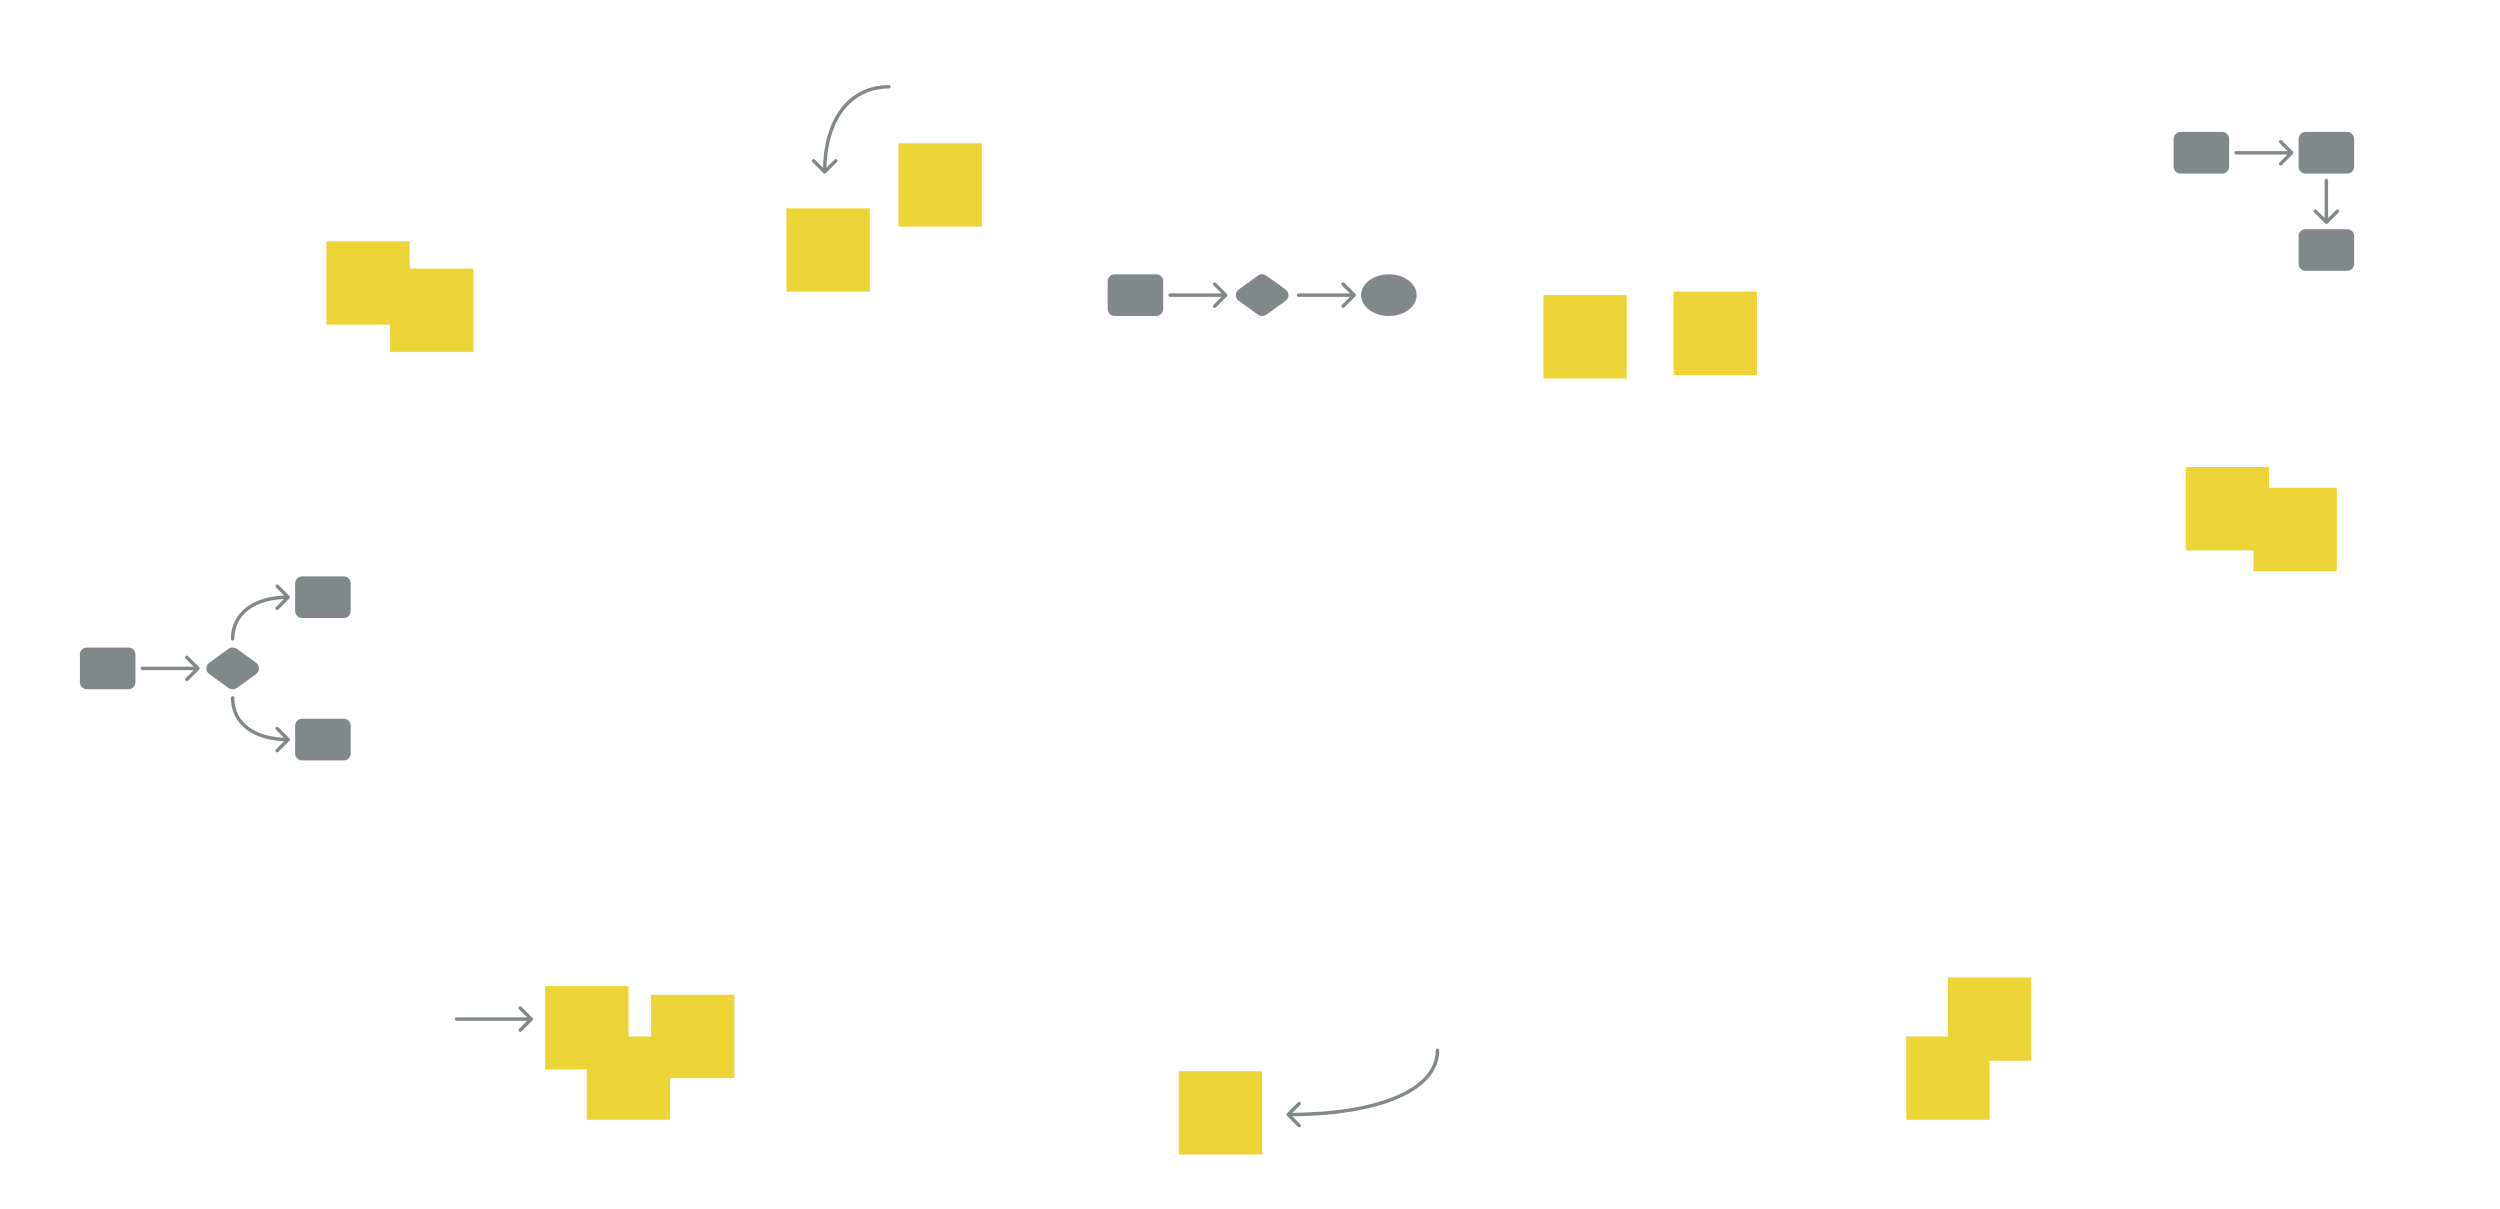
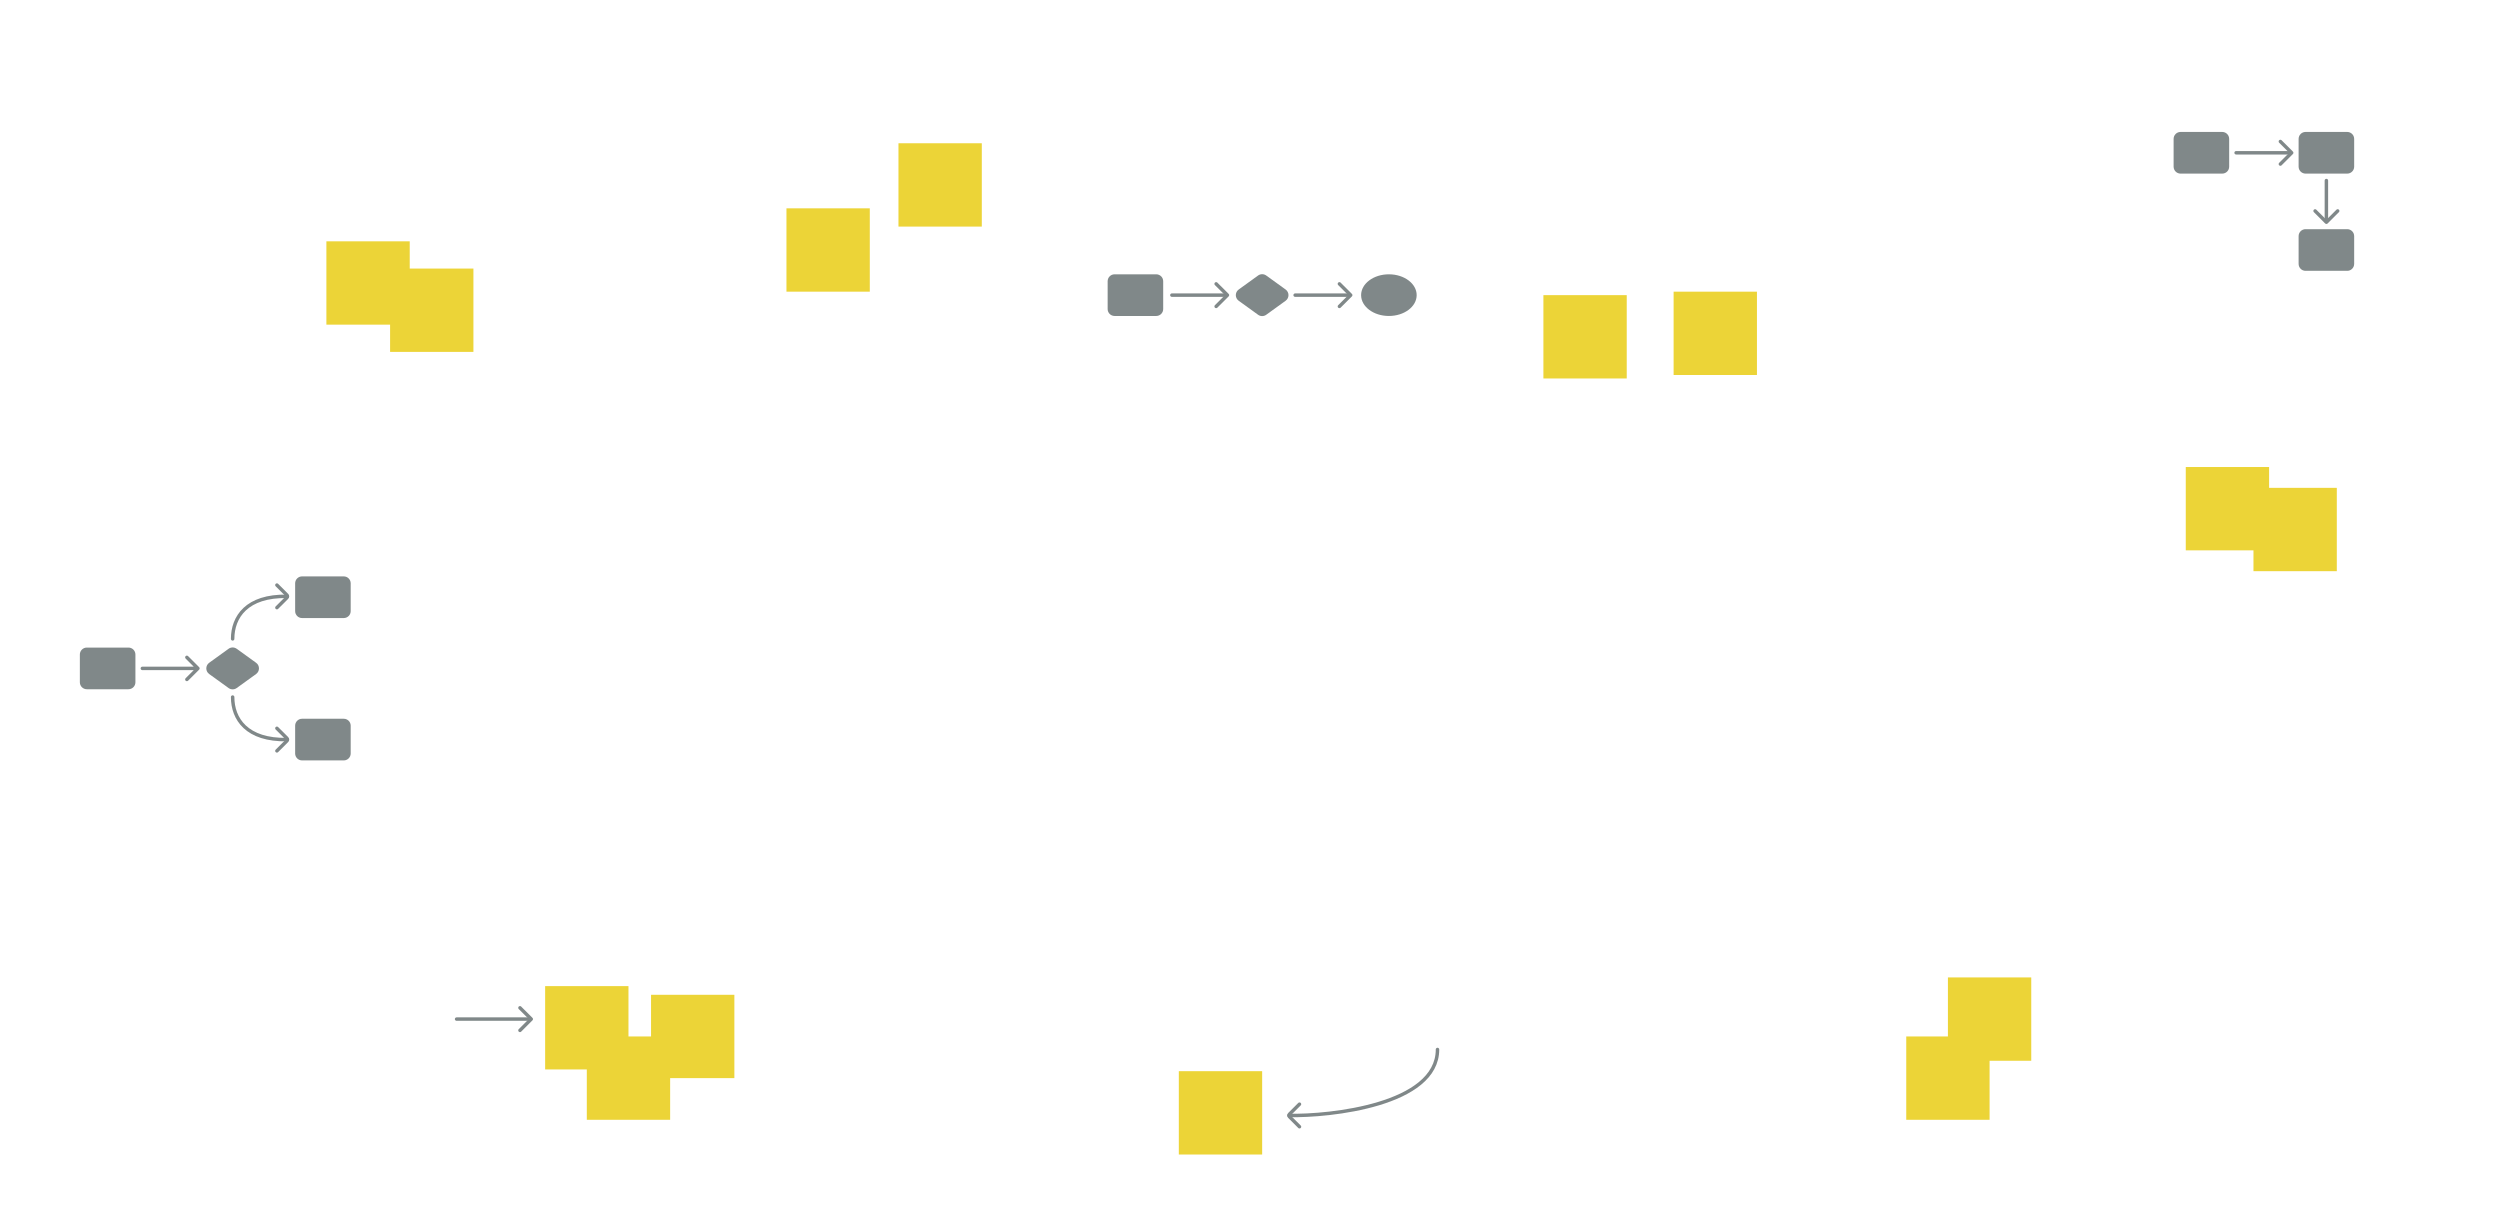
<svg xmlns="http://www.w3.org/2000/svg" width="1440" height="696" viewBox="0 0 1440 696" fill="none">
  <rect width="48" height="48" transform="translate(188 139)" fill="#ECD437" class="stickynote" style="animation-delay: -1.2s" />
  <rect width="48" height="48" transform="translate(1098 597)" fill="#ECD437" class="stickynote" style="animation-delay: -3s" />
  <rect width="48" height="48" transform="translate(224.691 154.691)" fill="#ECD437" class="stickynote" style="animation-delay: -1s" />
  <rect width="48" height="48" transform="translate(517.518 82.5171)" fill="#ECD437" class="stickynote" style="animation-delay: -18s" />
  <rect width="48" height="48" transform="translate(375 573)" fill="#ECD437" class="stickynote" style="animation-delay: -9s" />
  <rect width="48" height="48" transform="translate(1298 281)" fill="#ECD437" class="stickynote" style="animation-delay: -15.2s" />
  <rect width="48" height="48" transform="translate(1259 269)" fill="#ECD437" class="stickynote" style="animation-delay: -15s" />
  <rect width="48" height="48" transform="translate(1122 563)" fill="#ECD437" class="stickynote" style="animation-delay: -3.2s" />
  <rect width="48" height="48" transform="translate(453 120)" fill="#ECD437" class="stickynote" style="animation-delay: -18.2s" />
  <rect width="48" height="48" transform="translate(314 568)" fill="#ECD437" class="stickynote" style="animation-delay: -9.2s" />
  <rect width="48" height="48" transform="translate(964 168)" fill="#ECD437" class="stickynote" style="animation-delay: -6.2s" />
  <rect width="48" height="48" transform="translate(889 170)" fill="#ECD437" class="stickynote" style="animation-delay: -6s" />
  <rect width="48" height="48" transform="translate(679 617)" fill="#ECD437" class="stickynote" style="animation-delay: -12s" />
  <rect width="48" height="48" transform="translate(338 597)" fill="#ECD437" class="stickynote" style="animation-delay: -9.4s" />
-   <path opacity="0.6" d="M512 51C512.552 51 513 50.552 513 50C513 49.448 512.552 49 512 49V51ZM474.293 99.707C474.683 100.098 475.317 100.098 475.707 99.707L482.071 93.343C482.462 92.953 482.462 92.32 482.071 91.929C481.681 91.538 481.047 91.538 480.657 91.929L475 97.586L469.343 91.929C468.953 91.538 468.319 91.538 467.929 91.929C467.538 92.32 467.538 92.953 467.929 93.343L474.293 99.707ZM512 49C500.332 49 490.786 53.917 484.185 62.678C477.606 71.411 474 83.894 474 99H476C476 84.186 479.539 72.169 485.782 63.882C492.004 55.623 500.958 51 512 51V49Z" fill="#2C393A" />
-   <path opacity="0.6" d="M827 605C827 604.448 827.448 604 828 604C828.552 604 829 604.448 829 605L827 605ZM741.293 642.707C740.902 642.317 740.902 641.683 741.293 641.293L747.657 634.929C748.047 634.538 748.681 634.538 749.071 634.929C749.462 635.319 749.462 635.953 749.071 636.343L743.414 642L749.071 647.657C749.462 648.047 749.462 648.681 749.071 649.071C748.681 649.462 748.047 649.462 747.657 649.071L741.293 642.707ZM829 605C829 616.948 820.172 626.46 805.086 632.935C789.978 639.421 768.327 643 742 643L742 641C768.185 641 789.534 637.434 804.298 631.097C819.085 624.75 827 615.762 827 605L829 605Z" fill="#2C393A" />
-   <path opacity="0.6" d="M135 368C135 368.552 134.552 369 134 369C133.448 369 133 368.552 133 368L135 368ZM166.707 343.293C167.098 343.683 167.098 344.317 166.707 344.707L160.343 351.071C159.953 351.462 159.319 351.462 158.929 351.071C158.538 350.681 158.538 350.047 158.929 349.657L164.586 344L158.929 338.343C158.538 337.953 158.538 337.319 158.929 336.929C159.319 336.538 159.953 336.538 160.343 336.929L166.707 343.293ZM133 368C133 360.319 136.264 354.022 142.074 349.675C147.854 345.35 156.086 343 166 343L166 345C156.375 345 148.607 347.285 143.272 351.277C137.966 355.247 135 360.95 135 368L133 368Z" fill="#2C393A" />
-   <path opacity="0.6" d="M135 402C135 401.448 134.552 401 134 401C133.448 401 133 401.448 133 402L135 402ZM166.707 426.707C167.098 426.317 167.098 425.683 166.707 425.293L160.343 418.929C159.953 418.538 159.319 418.538 158.929 418.929C158.538 419.319 158.538 419.953 158.929 420.343L164.586 426L158.929 431.657C158.538 432.047 158.538 432.681 158.929 433.071C159.319 433.462 159.953 433.462 160.343 433.071L166.707 426.707ZM133 402C133 409.681 136.264 415.978 142.074 420.325C147.854 424.65 156.086 427 166 427L166 425C156.375 425 148.607 422.715 143.272 418.723C137.966 414.753 135 409.05 135 402L133 402Z" fill="#2C393A" />
-   <path opacity="0.6" d="M263 586C262.448 586 262 586.448 262 587C262 587.552 262.448 588 263 588V586ZM306.707 587.707C307.098 587.317 307.098 586.683 306.707 586.293L300.343 579.929C299.953 579.538 299.319 579.538 298.929 579.929C298.538 580.319 298.538 580.953 298.929 581.343L304.586 587L298.929 592.657C298.538 593.047 298.538 593.681 298.929 594.071C299.319 594.462 299.953 594.462 300.343 594.071L306.707 587.707ZM263 588H306V586H263V588Z" fill="#2C393A" />
  <g opacity="0.6">
-     <rect x="47" y="374" width="30" height="22" rx="3" fill="#2C393A" />
-     <rect x="47" y="374" width="30" height="22" rx="3" stroke="#2C393A" stroke-width="2" />
+     <path class="arrow1" style="animation-delay: -19.2s" d="M512 50C489.29 50 475 68.58 475 98.5" stroke="#2C393A" stroke-width="2" stroke-linecap="round" stroke-linejoin="round" />
+     <path class="arrowhead" style="animation-delay: -19.4s" d="M481.5 92.5L475.707 98.293C475.317 98.683 474.683 98.683 474.293 98.293L468.5 92.5" stroke="#2C393A" stroke-width="2" stroke-linecap="round" stroke-linejoin="round" />
  </g>
  <g opacity="0.6">
-     <rect x="639" y="159" width="30" height="22" rx="3" fill="#2C393A" />
-     <rect x="639" y="159" width="30" height="22" rx="3" stroke="#2C393A" stroke-width="2" />
-   </g>
-   <path opacity="0.6" d="M135.756 374.502L146.925 382.568C148.583 383.765 148.583 386.235 146.925 387.432L135.756 395.498C134.708 396.255 133.292 396.255 132.244 395.498L121.075 387.432C119.417 386.235 119.417 383.765 121.075 382.568L132.244 374.502C133.292 373.745 134.708 373.745 135.756 374.502Z" fill="#2C393A" stroke="#2C393A" stroke-width="2" />
-   <path opacity="0.6" d="M728.756 159.502L739.925 167.568C741.583 168.765 741.583 171.235 739.925 172.432L728.756 180.498C727.708 181.255 726.292 181.255 725.244 180.498L714.075 172.432C712.417 171.235 712.417 168.765 714.075 167.568L725.244 159.502C726.292 158.745 727.708 158.745 728.756 159.502Z" fill="#2C393A" stroke="#2C393A" stroke-width="2" />
-   <path opacity="0.6" d="M82 384C81.448 384 81 384.448 81 385C81 385.552 81.448 386 82 386L82 384ZM114.707 385.707C115.098 385.317 115.098 384.683 114.707 384.293L108.343 377.929C107.953 377.538 107.319 377.538 106.929 377.929C106.538 378.319 106.538 378.953 106.929 379.343L112.586 385L106.929 390.657C106.538 391.047 106.538 391.681 106.929 392.071C107.319 392.462 107.953 392.462 108.343 392.071L114.707 385.707ZM82 386L114 386L114 384L82 384L82 386Z" fill="#2C393A" />
-   <path opacity="0.6" d="M674 169C673.448 169 673 169.448 673 170C673 170.552 673.448 171 674 171L674 169ZM706.707 170.707C707.098 170.317 707.098 169.683 706.707 169.293L700.343 162.929C699.953 162.538 699.319 162.538 698.929 162.929C698.538 163.319 698.538 163.953 698.929 164.343L704.586 170L698.929 175.657C698.538 176.047 698.538 176.681 698.929 177.071C699.319 177.462 699.953 177.462 700.343 177.071L706.707 170.707ZM674 171L706 171L706 169L674 169L674 171Z" fill="#2C393A" />
-   <path opacity="0.6" d="M748 169C747.448 169 747 169.448 747 170C747 170.552 747.448 171 748 171L748 169ZM780.707 170.707C781.098 170.317 781.098 169.683 780.707 169.293L774.343 162.929C773.953 162.538 773.319 162.538 772.929 162.929C772.538 163.319 772.538 163.953 772.929 164.343L778.586 170L772.929 175.657C772.538 176.047 772.538 176.681 772.929 177.071C773.319 177.462 773.953 177.462 774.343 177.071L780.707 170.707ZM748 171L780 171L780 169L748 169L748 171Z" fill="#2C393A" />
-   <g opacity="0.6">
-     <rect x="171" y="333" width="30" height="22" rx="3" fill="#2C393A" />
-     <rect x="171" y="333" width="30" height="22" rx="3" stroke="#2C393A" stroke-width="2" />
+     <path d="M828 604.5C828 636.5 766 643 742.5 642.5" stroke="#2C393A" stroke-width="2" stroke-linecap="round" stroke-linejoin="round" />
+     <path d="M748.5 636L742.707 641.793C742.317 642.183 742.317 642.817 742.707 643.207L748.5 649" stroke="#2C393A" stroke-width="2" stroke-linecap="round" stroke-linejoin="round" />
  </g>
  <g opacity="0.6">
-     <rect x="171" y="415" width="30" height="22" rx="3" fill="#2C393A" />
-     <rect x="171" y="415" width="30" height="22" rx="3" stroke="#2C393A" stroke-width="2" />
+     <path d="M134 401.5C134 414 142 426.5 165.5 426" stroke="#2C393A" stroke-width="2" stroke-linecap="round" stroke-linejoin="round" />
+     <path d="M159.5 419.5L165.293 425.293C165.683 425.683 165.683 426.317 165.293 426.707L159.5 432.5" stroke="#2C393A" stroke-width="2" stroke-linecap="round" stroke-linejoin="round" />
  </g>
  <g opacity="0.6">
-     <rect x="1253" y="77" width="30" height="22" rx="3" fill="#2C393A" />
-     <rect x="1253" y="77" width="30" height="22" rx="3" stroke="#2C393A" stroke-width="2" />
+     <path d="M134 368C134 355.5 142 343 165.5 343.5" stroke="#2C393A" stroke-width="2" stroke-linecap="round" stroke-linejoin="round" />
+     <path d="M159.5 350L165.293 344.207C165.683 343.817 165.683 343.183 165.293 342.793L159.5 337" stroke="#2C393A" stroke-width="2" stroke-linecap="round" stroke-linejoin="round" />
  </g>
-   <path opacity="0.6" d="M1288 87C1287.45 87 1287 87.448 1287 88C1287 88.552 1287.45 89 1288 89L1288 87ZM1320.71 88.707C1321.1 88.317 1321.1 87.683 1320.71 87.293L1314.34 80.929C1313.95 80.538 1313.32 80.538 1312.93 80.929C1312.54 81.32 1312.54 81.953 1312.93 82.343L1318.59 88L1312.93 93.657C1312.54 94.047 1312.54 94.68 1312.93 95.071C1313.32 95.462 1313.95 95.462 1314.34 95.071L1320.71 88.707ZM1288 89L1320 89L1320 87L1288 87L1288 89Z" fill="#2C393A" />
  <g opacity="0.6">
-     <rect x="1325" y="77" width="30" height="22" rx="3" fill="#2C393A" />
-     <rect x="1325" y="77" width="30" height="22" rx="3" stroke="#2C393A" stroke-width="2" />
+     <rect x="46" y="373" width="32" height="24" rx="4" fill="#2C393A" />
  </g>
-   <path opacity="0.6" d="M1341 104C1341 103.448 1340.55 103 1340 103C1339.45 103 1339 103.448 1339 104L1341 104ZM1339.29 128.707C1339.68 129.098 1340.32 129.098 1340.71 128.707L1347.07 122.343C1347.46 121.953 1347.46 121.319 1347.07 120.929C1346.68 120.538 1346.05 120.538 1345.66 120.929L1340 126.586L1334.34 120.929C1333.95 120.538 1333.32 120.538 1332.93 120.929C1332.54 121.319 1332.54 121.953 1332.93 122.343L1339.29 128.707ZM1339 104L1339 128L1341 128L1341 104L1339 104Z" fill="#2C393A" />
+   <path opacity="0.6" d="M131.658 373.691C133.056 372.682 134.944 372.682 136.342 373.691L147.51 381.757C149.721 383.354 149.721 386.646 147.51 388.243L136.342 396.309C134.944 397.318 133.056 397.318 131.658 396.309L120.49 388.243C118.279 386.646 118.279 383.354 120.49 381.757L131.658 373.691Z" fill="#2C393A" />
+   <path opacity="0.6" d="M82 384C81.448 384 81 384.448 81 385C81 385.552 81.448 386 82 386L82 384ZM114.707 385.707C115.098 385.317 115.098 384.683 114.707 384.293L108.343 377.929C107.953 377.538 107.319 377.538 106.929 377.929C106.538 378.319 106.538 378.953 106.929 379.343L112.586 385L106.929 390.657C106.538 391.047 106.538 391.681 106.929 392.071C107.319 392.462 107.953 392.462 108.343 392.071L114.707 385.707ZM82 386L114 386L114 384L82 384L82 386Z" fill="#2C393A" />
  <g opacity="0.6">
-     <rect x="1325" y="133" width="30" height="22" rx="3" fill="#2C393A" />
-     <rect x="1325" y="133" width="30" height="22" rx="3" stroke="#2C393A" stroke-width="2" />
+     <rect x="170" y="332" width="32" height="24" rx="4" fill="#2C393A" />
  </g>
-   <ellipse opacity="0.6" cx="800" cy="170" rx="16" ry="12" fill="#2C393A" />
+   <g opacity="0.6">
+     <rect x="170" y="414" width="32" height="24" rx="4" fill="#2C393A" />
+   </g>
+   <g opacity="0.6">
+     <path d="M1346.5 121.5L1340 128L1333.5 121.5" stroke="#2C393A" stroke-width="2" stroke-linecap="round" stroke-linejoin="round" />
+     <path d="M1341 104C1341 103.448 1340.55 103 1340 103C1339.45 103 1339 103.448 1339 104L1341 104ZM1339 104L1339 128L1341 128L1341 104L1339 104Z" fill="#2C393A" />
+   </g>
+   <g opacity="0.6">
+     <rect x="1252" y="76" width="32" height="24" rx="4" fill="#2C393A" />
+   </g>
+   <g opacity="0.6">
+     <rect x="1324" y="76" width="32" height="24" rx="4" fill="#2C393A" />
+   </g>
+   <g opacity="0.6">
+     <rect x="1324" y="132" width="32" height="24" rx="4" fill="#2C393A" />
+   </g>
+   <g opacity="0.6">
+     <path d="M1313.5 81.5L1320 88L1313.5 94.5" stroke="#2C393A" stroke-width="2" stroke-linecap="round" stroke-linejoin="round" />
+     <path d="M1288 87C1287.45 87 1287 87.448 1287 88C1287 88.552 1287.45 89 1288 89L1288 87ZM1288 89L1320 89L1320 87L1288 87L1288 89Z" fill="#2C393A" />
+   </g>
+   <g opacity="0.6">
+     <path d="M299.5 580.5L306 587L299.5 593.5" stroke="#2C393A" stroke-width="2" stroke-linecap="round" stroke-linejoin="round" />
+     <path d="M263 586C262.448 586 262 586.448 262 587C262 587.552 262.448 588 263 588L263 586ZM263 588L306 588L306 586L263 586L263 588Z" fill="#2C393A" />
+   </g>
+   <g opacity="0.6">
+     <rect x="638" y="158" width="32" height="24" rx="4" fill="#2C393A" />
+   </g>
+   <path opacity="0.6" d="M724.658 158.691C726.056 157.682 727.944 157.682 729.342 158.691L740.51 166.757C742.721 168.354 742.721 171.646 740.51 173.243L729.342 181.309C727.944 182.318 726.056 182.318 724.658 181.309L713.49 173.243C711.279 171.646 711.279 168.354 713.49 166.757L724.658 158.691Z" fill="#2C393A" />
+   <path opacity="0.6" d="M816 170C816 176.627 808.837 182 800 182C791.163 182 784 176.627 784 170C784 163.373 791.163 158 800 158C808.837 158 816 163.373 816 170Z" fill="#2C393A" />
+   <g opacity="0.6">
+     <path d="M700.5 163.5L707 170L700.5 176.5" stroke="#2C393A" stroke-width="2" stroke-linecap="round" stroke-linejoin="round" />
+     <path d="M675 169C674.448 169 674 169.448 674 170C674 170.552 674.448 171 675 171L675 169ZM675 171L707 171L707 169L675 169L675 171Z" fill="#2C393A" />
+   </g>
+   <g opacity="0.6">
+     <path d="M771.5 163.5L778 170L771.5 176.5" stroke="#2C393A" stroke-width="2" stroke-linecap="round" stroke-linejoin="round" />
+     <path d="M746 169C745.448 169 745 169.448 745 170C745 170.552 745.448 171 746 171L746 169ZM746 171L778 171L778 169L746 169L746 171Z" fill="#2C393A" />
+   </g>
  <style>
+     .stickynote {
+         animation: stickynote 21s linear;
+         animation-iteration-count: infinite;
+     }
+ 
    @keyframes stickynote {
        0% {
            opacity: 0;
        }
        49% {
            opacity: 0;
        }
        50% {
            opacity: .6;
        }
        99% {
            opacity: .6;
        }
        100% {
            opacity: 0;
        }
    }
+     

-     .stickynote {
-         animation: stickynote 21s linear;
+     .arrowhead {
+         stroke-dasharray: 18;
+         stroke-dashoffset: 18;
+         animation: arrowhead 20s linear;
        animation-iteration-count: infinite;
+     }
+ 
+     @keyframes arrowhead {
+         0% {
+             stroke-dashoffset: 18;
+         }
+         49% {
+             stroke-dashoffset: 18;
+         }
+         50% {
+             stroke-dashoffset: 0;
+         }
+         99% {
+             stroke-dashoffset: 0;
+         }
+         100% {
+             stroke-dashoffset: 18;
+         }
+     }
+     .arrow1 {
+         stroke-dasharray: 69;
+         stroke-dashoffset: 69;
+         animation: arrow1 20s linear;
+         animation-iteration-count: infinite;
+     }
+ 
+     @keyframes arrow1 {
+         0% {
+             stroke-dashoffset: 69;
+         }
+         49% {
+             stroke-dashoffset: 69;
+         }
+         50% {
+             stroke-dashoffset: 0;
+         }
+         99% {
+             stroke-dashoffset: 0;
+         }
+         100% {
+             stroke-dashoffset: 69;
+         }
    }
</style>
</svg>
